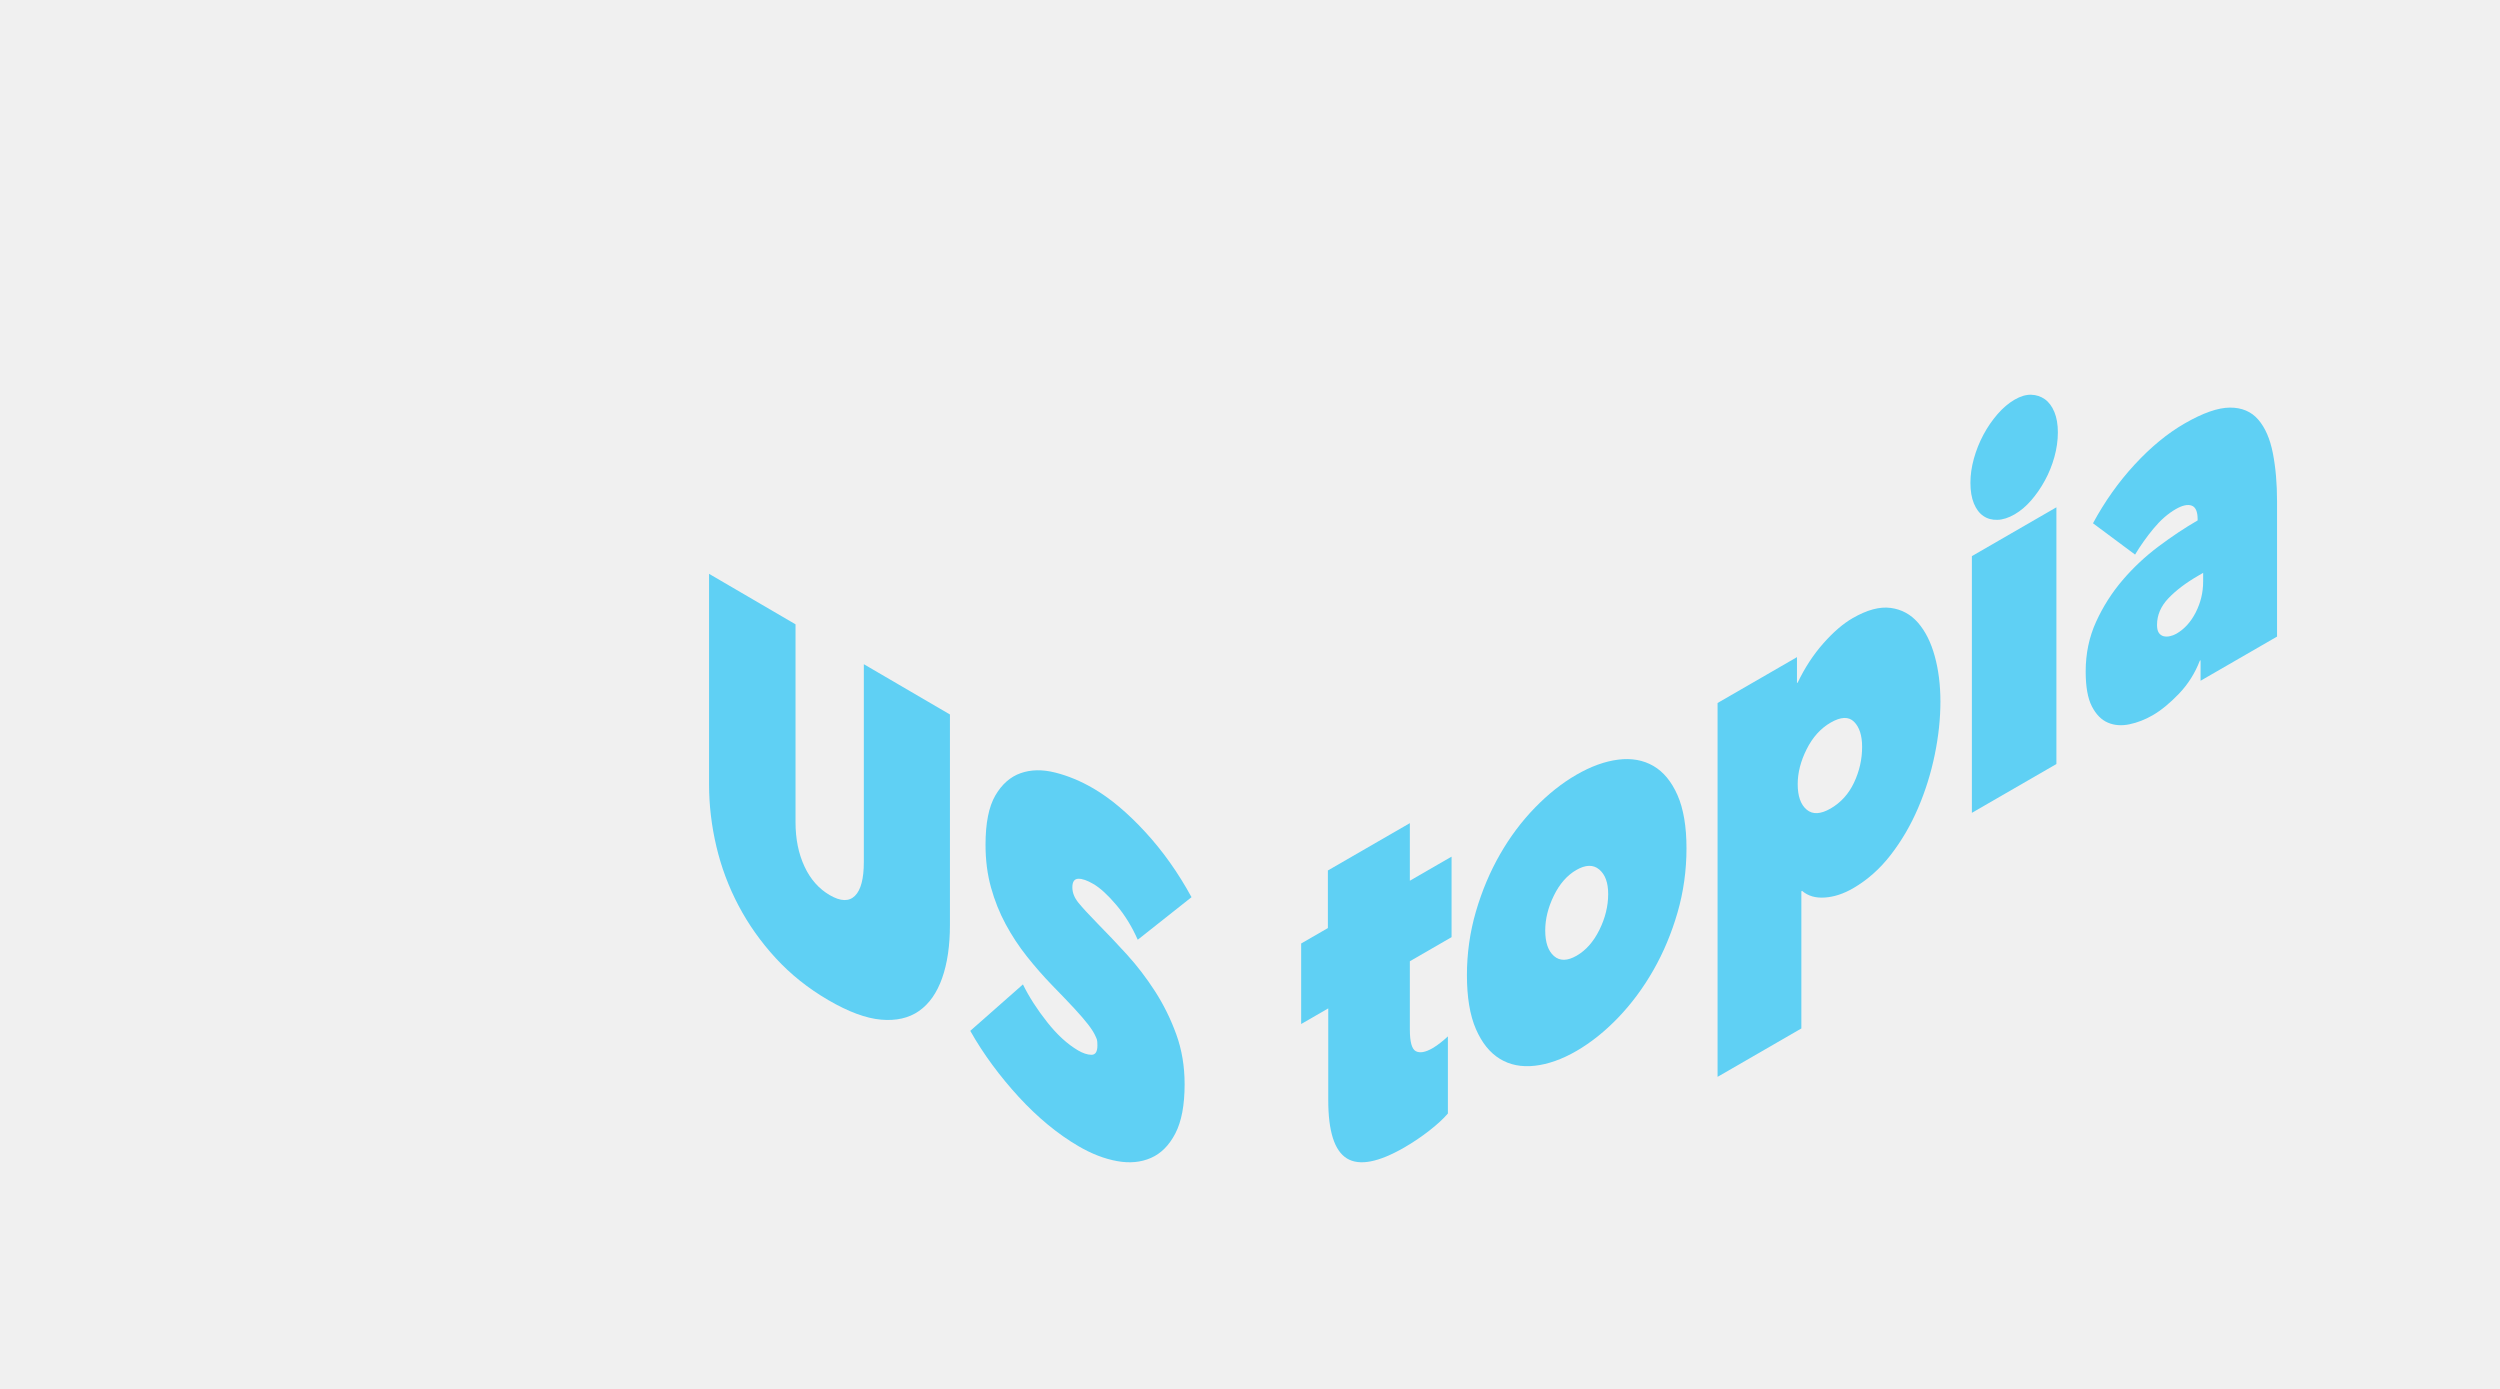
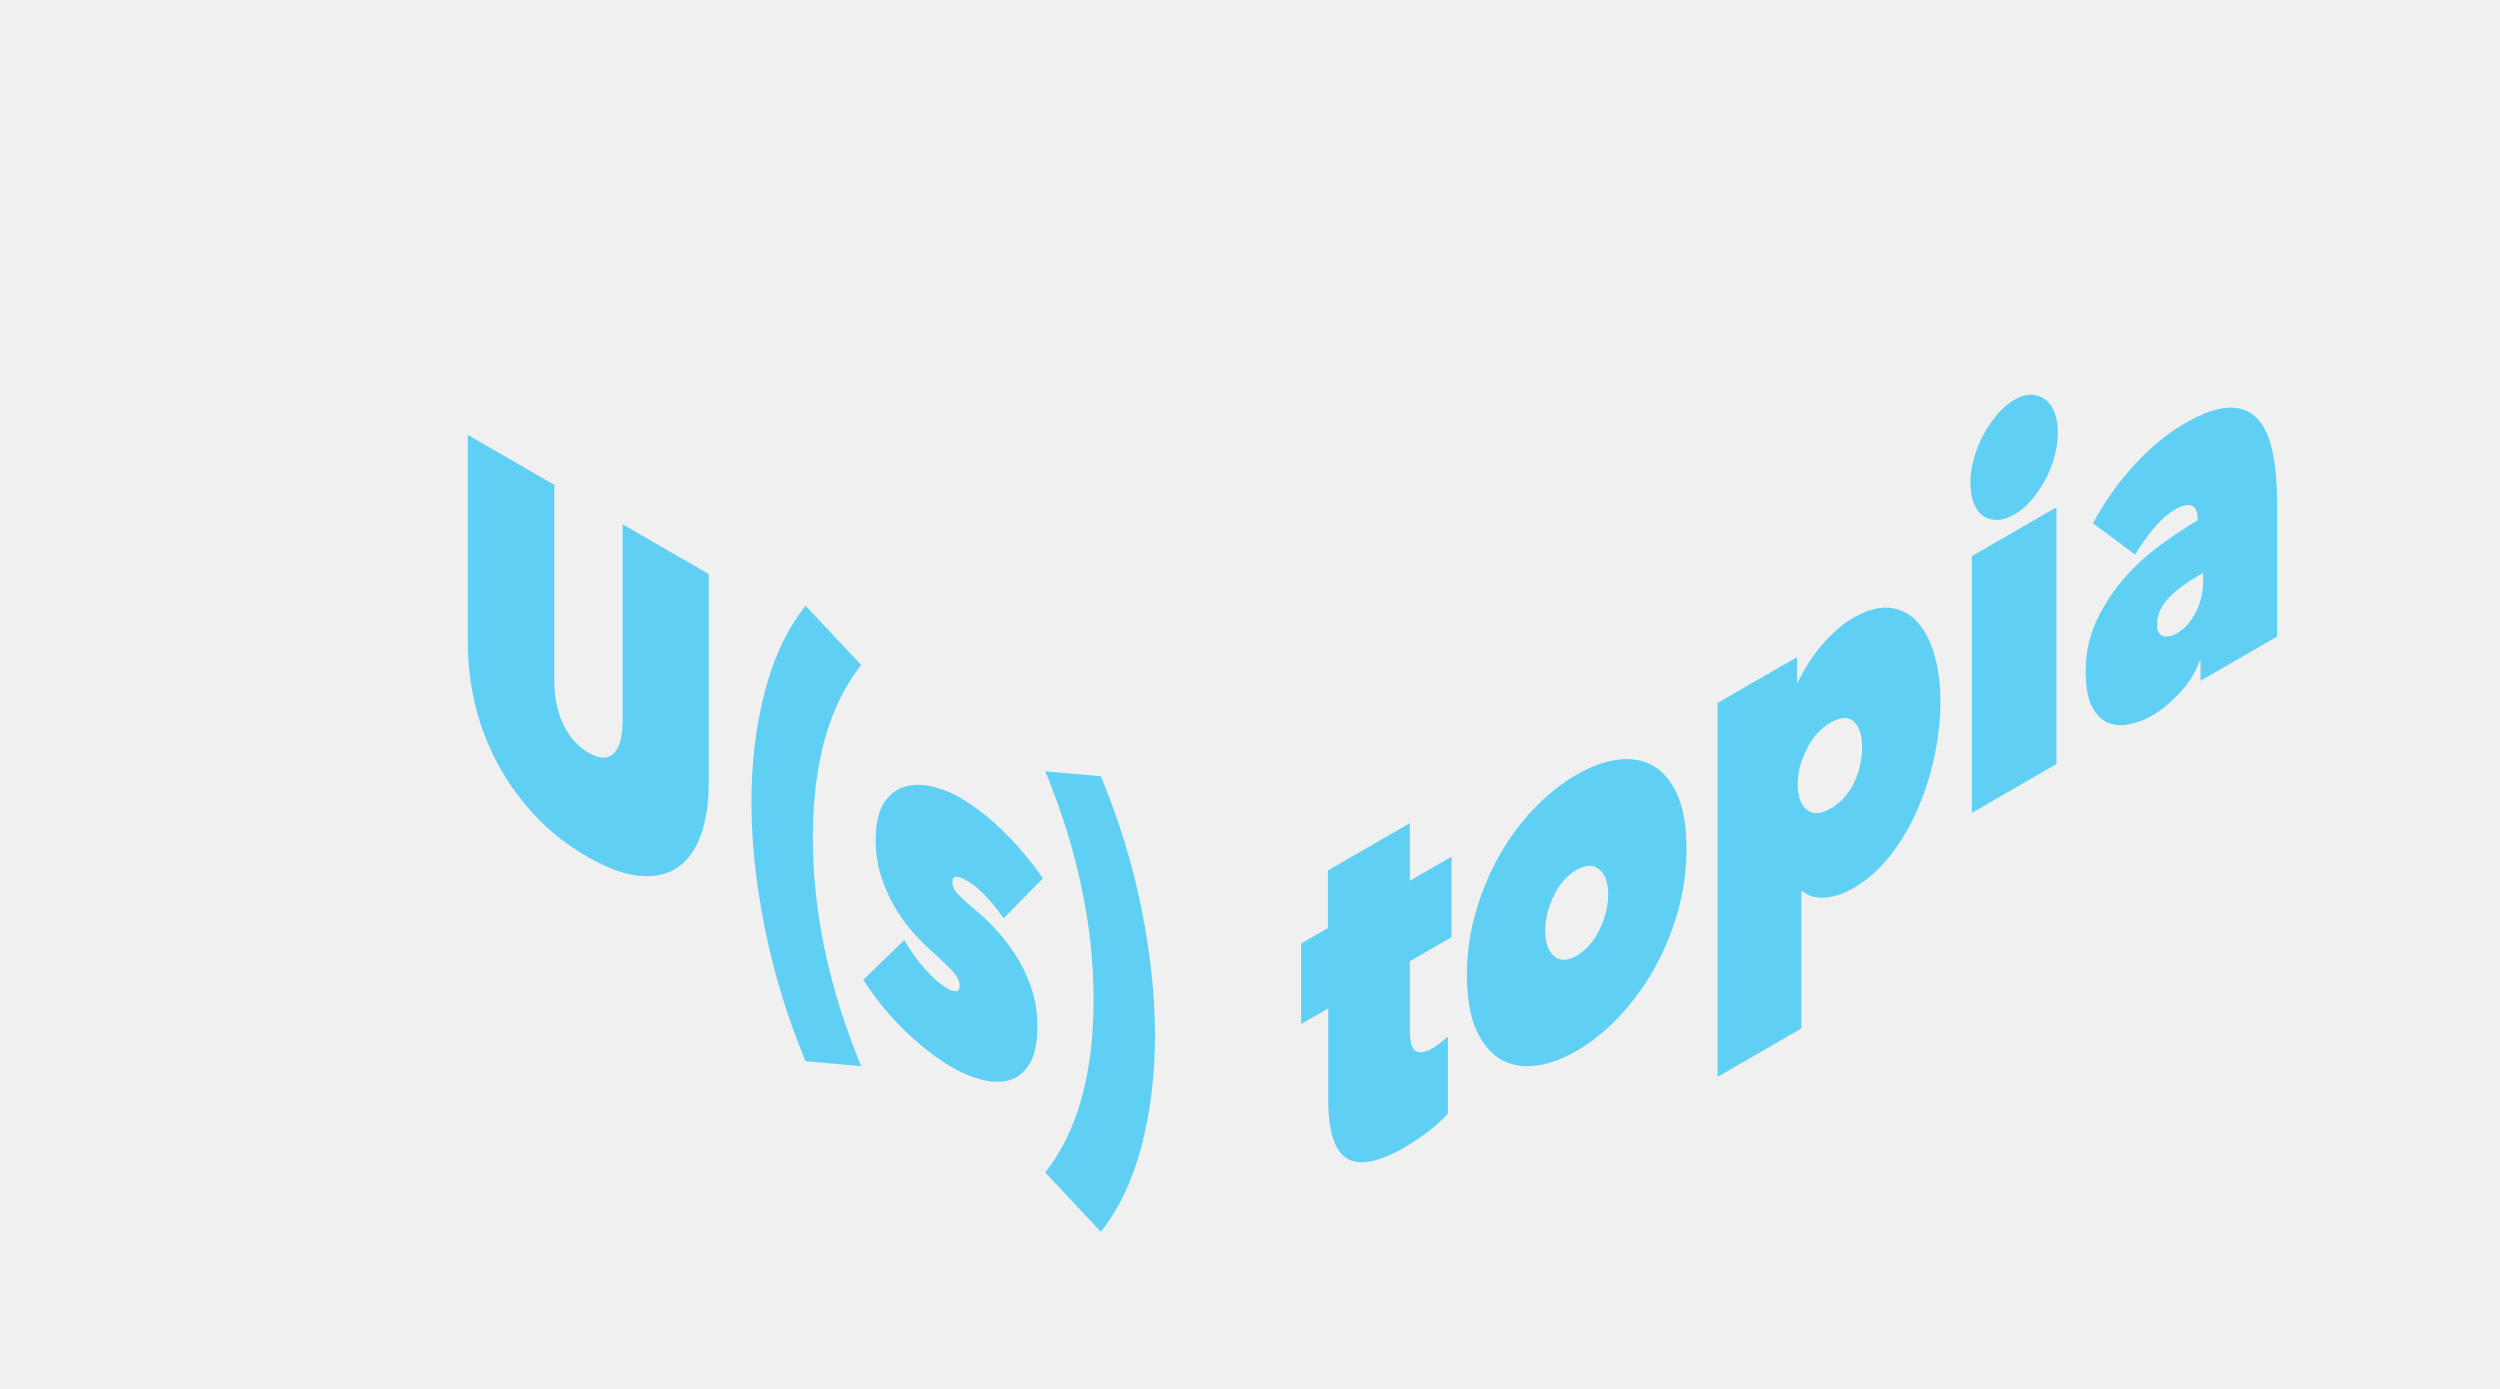
<svg xmlns="http://www.w3.org/2000/svg" width="684" height="380" viewBox="0 0 684 380" fill="none">
  <g clip-path="url(#clip0_174_174)">
-     <path d="M226.603 273.615C221.102 270.403 216.313 266.581 212.241 262.147C208.164 257.71 204.766 252.912 202.053 247.755C199.335 242.596 197.312 237.188 195.99 231.546C194.663 225.906 194 220.266 194 214.638V157L217.656 170.813V224.966C217.656 229.52 218.469 233.545 220.091 237.039C221.713 240.534 224.018 243.156 226.999 244.896C229.984 246.639 232.285 246.707 233.907 245.107C235.533 243.509 236.342 240.431 236.342 235.877V181.724L259.901 195.481V253.119C259.901 258.747 259.189 263.584 257.765 267.617C256.338 271.654 254.235 274.653 251.452 276.601C248.669 278.548 245.203 279.338 241.066 278.979C236.924 278.616 232.103 276.827 226.603 273.615Z" fill="#5FD0F4" />
-     <path d="M295.084 313.602C292.236 311.94 289.433 309.971 286.687 307.702C283.937 305.43 281.284 302.899 278.736 300.124C276.184 297.347 273.781 294.433 271.529 291.384C269.276 288.334 267.254 285.217 265.466 282.04L279.876 269.337C281.535 272.721 283.739 276.152 286.489 279.634C289.235 283.114 292.07 285.707 294.987 287.41C296.309 288.182 297.522 288.58 298.614 288.59C299.707 288.601 300.252 287.753 300.252 286.051C300.252 284.349 300.07 284.292 299.707 283.452C299.343 282.613 298.695 281.586 297.769 280.374C296.839 279.16 295.565 277.68 293.943 275.926C292.317 274.169 290.279 272.041 287.828 269.535C285.446 267.07 283.156 264.457 280.972 261.703C278.784 258.948 276.847 256.006 275.156 252.87C273.466 249.734 272.123 246.375 271.132 242.797C270.137 239.216 269.64 235.326 269.64 231.116C269.64 225.209 270.534 220.719 272.321 217.645C274.113 214.573 276.414 212.536 279.233 211.542C282.048 210.546 285.211 210.489 288.726 211.38C292.236 212.263 295.715 213.71 299.161 215.722C303.8 218.431 308.519 222.398 313.324 227.614C318.129 232.83 322.352 238.781 326 245.471L311.286 257.119C309.696 253.507 307.743 250.338 305.421 247.597C303.104 244.858 301.017 242.947 299.16 241.863C297.438 240.857 296.046 240.377 294.987 240.429C293.927 240.481 293.397 241.268 293.397 242.785C293.397 244.213 293.943 245.607 295.035 246.959C296.127 248.311 297.903 250.242 300.354 252.748C302.869 255.286 305.522 258.089 308.305 261.143C311.088 264.197 313.656 267.551 316.01 271.205C318.36 274.852 320.297 278.781 321.822 282.976C323.347 287.172 324.111 291.73 324.111 296.644C324.111 302.36 323.266 306.852 321.575 310.108C319.884 313.364 317.664 315.596 314.914 316.804C312.164 318.012 309.065 318.309 305.62 317.676C302.174 317.05 298.663 315.692 295.084 313.602Z" fill="#5FD0F4" />
-   </g>
-   <g clip-path="url(#clip1_174_174)">
    <path d="M384.235 313.941C377.159 318.028 371.92 319.027 368.514 316.946C365.113 314.857 363.41 309.543 363.41 300.996V275.893L356 280.173V258.14L363.308 253.919V238.162L385.734 225.21V240.967L397.148 234.375V256.408L385.734 263V281.691C385.734 285.076 386.284 287.052 387.388 287.615C388.487 288.181 390.007 287.906 391.942 286.789C392.675 286.365 393.445 285.833 394.244 285.193C395.046 284.55 395.678 284.006 396.146 283.556V304.655C394.944 306.061 393.258 307.616 391.091 309.313C388.923 311.01 386.638 312.553 384.235 313.941Z" fill="#5FD0F4" />
    <path d="M461.422 232.103C461.422 238.156 460.603 244.019 458.969 249.679C457.332 255.341 455.128 260.596 452.362 265.443C449.592 270.298 446.386 274.616 442.748 278.407C439.11 282.198 435.289 285.252 431.285 287.565C427.346 289.84 423.561 291.178 419.923 291.59C416.286 292.001 413.1 291.374 410.363 289.7C407.625 288.032 405.442 285.311 403.804 281.54C402.17 277.767 401.352 272.85 401.352 266.797C401.352 260.837 402.17 255.039 403.804 249.422C405.442 243.804 407.625 238.603 410.363 233.817C413.1 229.03 416.286 224.767 419.923 221.019C423.561 217.272 427.346 214.26 431.285 211.985C435.289 209.672 439.11 208.291 442.748 207.837C446.386 207.382 449.592 207.954 452.362 209.559C455.128 211.168 457.332 213.834 458.969 217.561C460.603 221.29 461.422 226.142 461.422 232.103ZM431.285 238.028C428.751 239.491 426.698 241.834 425.13 245.055C423.561 248.275 422.775 251.441 422.775 254.56C422.775 257.852 423.578 260.193 425.178 261.583C426.779 262.973 428.849 262.935 431.387 261.469C433.921 260.006 435.99 257.653 437.595 254.411C439.196 251.172 439.998 247.905 439.998 244.612C439.998 241.493 439.18 239.255 437.542 237.886C435.909 236.515 433.823 236.562 431.285 238.028Z" fill="#5FD0F4" />
    <path d="M506.97 243.054C504.366 244.557 501.8 245.393 499.262 245.566C496.724 245.744 494.659 245.133 493.054 243.745L492.854 243.86V281.384L469.928 294.626V192.34L491.653 179.792V186.867L491.852 186.751C493.787 182.7 496.125 179.122 498.863 176.03C501.596 172.935 504.269 170.637 506.872 169.133C510.807 166.86 514.278 165.921 517.284 166.325C520.286 166.727 522.788 168.086 524.792 170.4C526.792 172.717 528.311 175.757 529.346 179.522C530.381 183.282 530.898 187.439 530.898 191.976C530.898 196.606 530.381 201.447 529.346 206.494C528.311 211.542 526.792 216.402 524.792 221.073C522.788 225.752 520.303 230.012 517.333 233.863C514.363 237.713 510.909 240.779 506.97 243.054ZM509.475 204.349C509.475 201.236 508.738 198.945 507.271 197.477C505.804 196.01 503.666 196.088 500.863 197.706C498.126 199.287 495.942 201.706 494.309 204.964C492.671 208.224 491.852 211.414 491.852 214.528C491.852 217.82 492.671 220.156 494.309 221.52C495.942 222.897 498.126 222.787 500.863 221.206C503.666 219.588 505.804 217.217 507.271 214.104C508.738 210.986 509.475 207.735 509.475 204.349Z" fill="#5FD0F4" />
    <path d="M539.107 132.085C539.107 129.95 539.421 127.747 540.057 125.462C540.692 123.182 541.56 121.013 542.66 118.949C543.76 116.896 545.047 115.017 546.513 113.322C547.98 111.627 549.552 110.295 551.218 109.333C552.819 108.408 554.323 107.964 555.724 108.002C557.125 108.041 558.376 108.454 559.48 109.234C560.58 110.028 561.447 111.195 562.083 112.741C562.714 114.294 563.032 116.132 563.032 118.267C563.032 120.495 562.714 122.749 562.083 125.026C561.447 127.311 560.58 129.453 559.48 131.468C558.376 133.492 557.125 135.301 555.724 136.909C554.323 138.522 552.819 139.792 551.218 140.717C549.552 141.679 547.98 142.185 546.513 142.228C545.047 142.277 543.76 141.933 542.66 141.183C541.56 140.438 540.692 139.298 540.057 137.747C539.421 136.202 539.107 134.313 539.107 132.085ZM539.507 152.154L562.633 138.797V209.036L539.507 222.393V152.154Z" fill="#5FD0F4" />
    <path d="M601.276 142.114C601.276 139.979 600.726 138.715 599.622 138.331C598.522 137.945 597.071 138.267 595.267 139.309C593.132 140.542 591.116 142.309 589.213 144.609C587.311 146.909 585.625 149.284 584.154 151.737L572.642 143.166C575.848 137.218 579.653 131.858 584.056 127.092C588.46 122.321 592.998 118.586 597.67 115.888C602.677 112.996 606.816 111.54 610.087 111.52C613.354 111.502 615.941 112.595 617.843 114.789C619.746 116.983 621.082 120.042 621.848 123.957C622.617 127.875 623 132.284 623 137.179V174.171L602.078 186.254V180.647L601.874 180.765C600.542 184.202 598.64 187.219 596.171 189.796C593.699 192.382 591.295 194.351 588.961 195.7C586.891 196.895 584.773 197.716 582.606 198.169C580.435 198.619 578.463 198.47 576.699 197.707C574.927 196.948 573.477 195.476 572.344 193.278C571.208 191.087 570.642 187.898 570.642 183.709C570.642 178.819 571.591 174.283 573.493 170.114C575.396 165.945 577.815 162.141 580.752 158.711C583.69 155.276 586.973 152.2 590.615 149.478C594.249 146.754 597.805 144.39 601.276 142.386V142.114ZM601.475 157.49C598.074 159.454 595.336 161.525 593.267 163.703C591.197 165.877 590.163 168.3 590.163 170.968C590.163 171.951 590.33 172.675 590.664 173.151C590.998 173.626 591.43 173.931 591.963 174.068C592.497 174.205 593.083 174.203 593.715 174.056C594.35 173.912 594.933 173.69 595.471 173.379C597.67 172.108 599.438 170.153 600.775 167.512C602.111 164.871 602.779 162.078 602.779 159.144V156.737L601.475 157.49Z" fill="#5FD0F4" />
  </g>
+   <g clip-path="url(#clip1_174_174)">
+     <path d="M160.611 234.344C155.109 231.167 150.317 227.383 146.244 223.001C142.166 218.61 138.771 213.863 136.052 208.762C133.334 203.661 131.316 198.316 129.99 192.729C128.663 187.151 128 181.573 128 176.004V119L151.662 132.66V186.216C151.662 190.729 152.474 194.709 154.1 198.167C155.721 201.624 158.023 204.212 161.003 205.931C163.988 207.659 166.29 207.725 167.916 206.146C169.536 204.567 170.349 201.521 170.349 197.017V143.452L193.913 157.056V214.069C193.913 219.638 193.198 224.412 191.774 228.411C190.344 232.401 188.243 235.363 185.459 237.287C182.675 239.221 179.214 240.006 175.071 239.642C170.928 239.287 166.108 237.521 160.611 234.344Z" fill="#5FD0F4" />
+     <path d="M205.59 219.479C205.59 208.696 206.814 198.605 209.27 189.197C211.718 179.788 215.431 171.958 220.401 165.726L235.613 181.937C226.795 193.112 222.39 208.855 222.39 229.186C222.39 249.518 226.795 270.353 235.613 291.703L220.401 290.348C215.431 278.37 211.718 266.261 209.27 254.021C206.814 241.781 205.59 230.27 205.59 219.479Z" fill="#5FD0F4" />
+     <path d="M283.824 280.706C283.824 285.387 283.081 288.891 281.596 291.217C280.111 293.544 278.233 295.001 275.958 295.581C273.679 296.169 271.19 296.104 268.485 295.375C265.781 294.656 263.207 293.591 260.76 292.18C256.253 289.573 251.83 286.153 247.49 281.93C243.151 277.697 239.387 273.072 236.206 268.055L247.439 257.179C249.027 260.038 250.9 262.692 253.058 265.121C255.211 267.56 257.28 269.354 259.27 270.503C260.064 270.961 260.811 271.194 261.507 271.194C262.203 271.194 262.549 270.671 262.549 269.606C262.549 268.466 261.937 267.205 260.713 265.831C259.485 264.458 257.346 262.412 254.3 259.683C252.642 258.188 250.951 256.441 249.228 254.432C247.504 252.423 245.93 250.162 244.506 247.658C243.081 245.154 241.904 242.426 240.979 239.455C240.05 236.493 239.588 233.326 239.588 229.971C239.588 225.458 240.33 222.048 241.825 219.722C243.315 217.404 245.202 215.909 247.49 215.246C249.774 214.573 252.259 214.555 254.945 215.171C257.63 215.797 260.162 216.797 262.549 218.171C266.589 220.506 270.601 223.618 274.576 227.505C278.555 231.392 282.133 235.671 285.314 240.333L274.576 251.237C272.922 248.864 271.231 246.78 269.508 244.995C267.785 243.202 266.094 241.828 264.44 240.875C263.31 240.221 262.385 239.885 261.657 239.866C260.923 239.838 260.564 240.408 260.564 241.557C260.564 242.435 260.975 243.36 261.797 244.313C262.623 245.285 264.52 247.023 267.49 249.527C269.536 251.237 271.53 253.218 273.478 255.441C275.426 257.674 277.173 260.094 278.723 262.711C280.274 265.336 281.516 268.148 282.436 271.157C283.361 274.166 283.824 277.342 283.824 280.706Z" fill="#5FD0F4" />
+     <path d="M316 283.238C316 294.03 314.771 304.12 312.324 313.539C309.867 322.947 306.159 330.768 301.189 337L285.977 320.789C294.79 309.614 299.199 293.871 299.199 273.54C299.199 253.218 294.79 232.373 285.977 211.023L301.189 212.387C306.159 224.356 309.867 236.465 312.324 248.705C314.771 260.945 316 272.456 316 283.238Z" fill="#5FD0F4" />
+   </g>
  <defs>
    <clipPath id="clip0_174_174">
-       <rect width="132" height="161" fill="white" transform="translate(194 157)" />
+       <rect width="267" height="210" fill="white" transform="translate(356 108)" />
    </clipPath>
    <clipPath id="clip1_174_174">
-       <rect width="267" height="210" fill="white" transform="translate(356 108)" />
+       <rect width="188" height="218" fill="white" transform="translate(128 119)" />
    </clipPath>
  </defs>
</svg>
